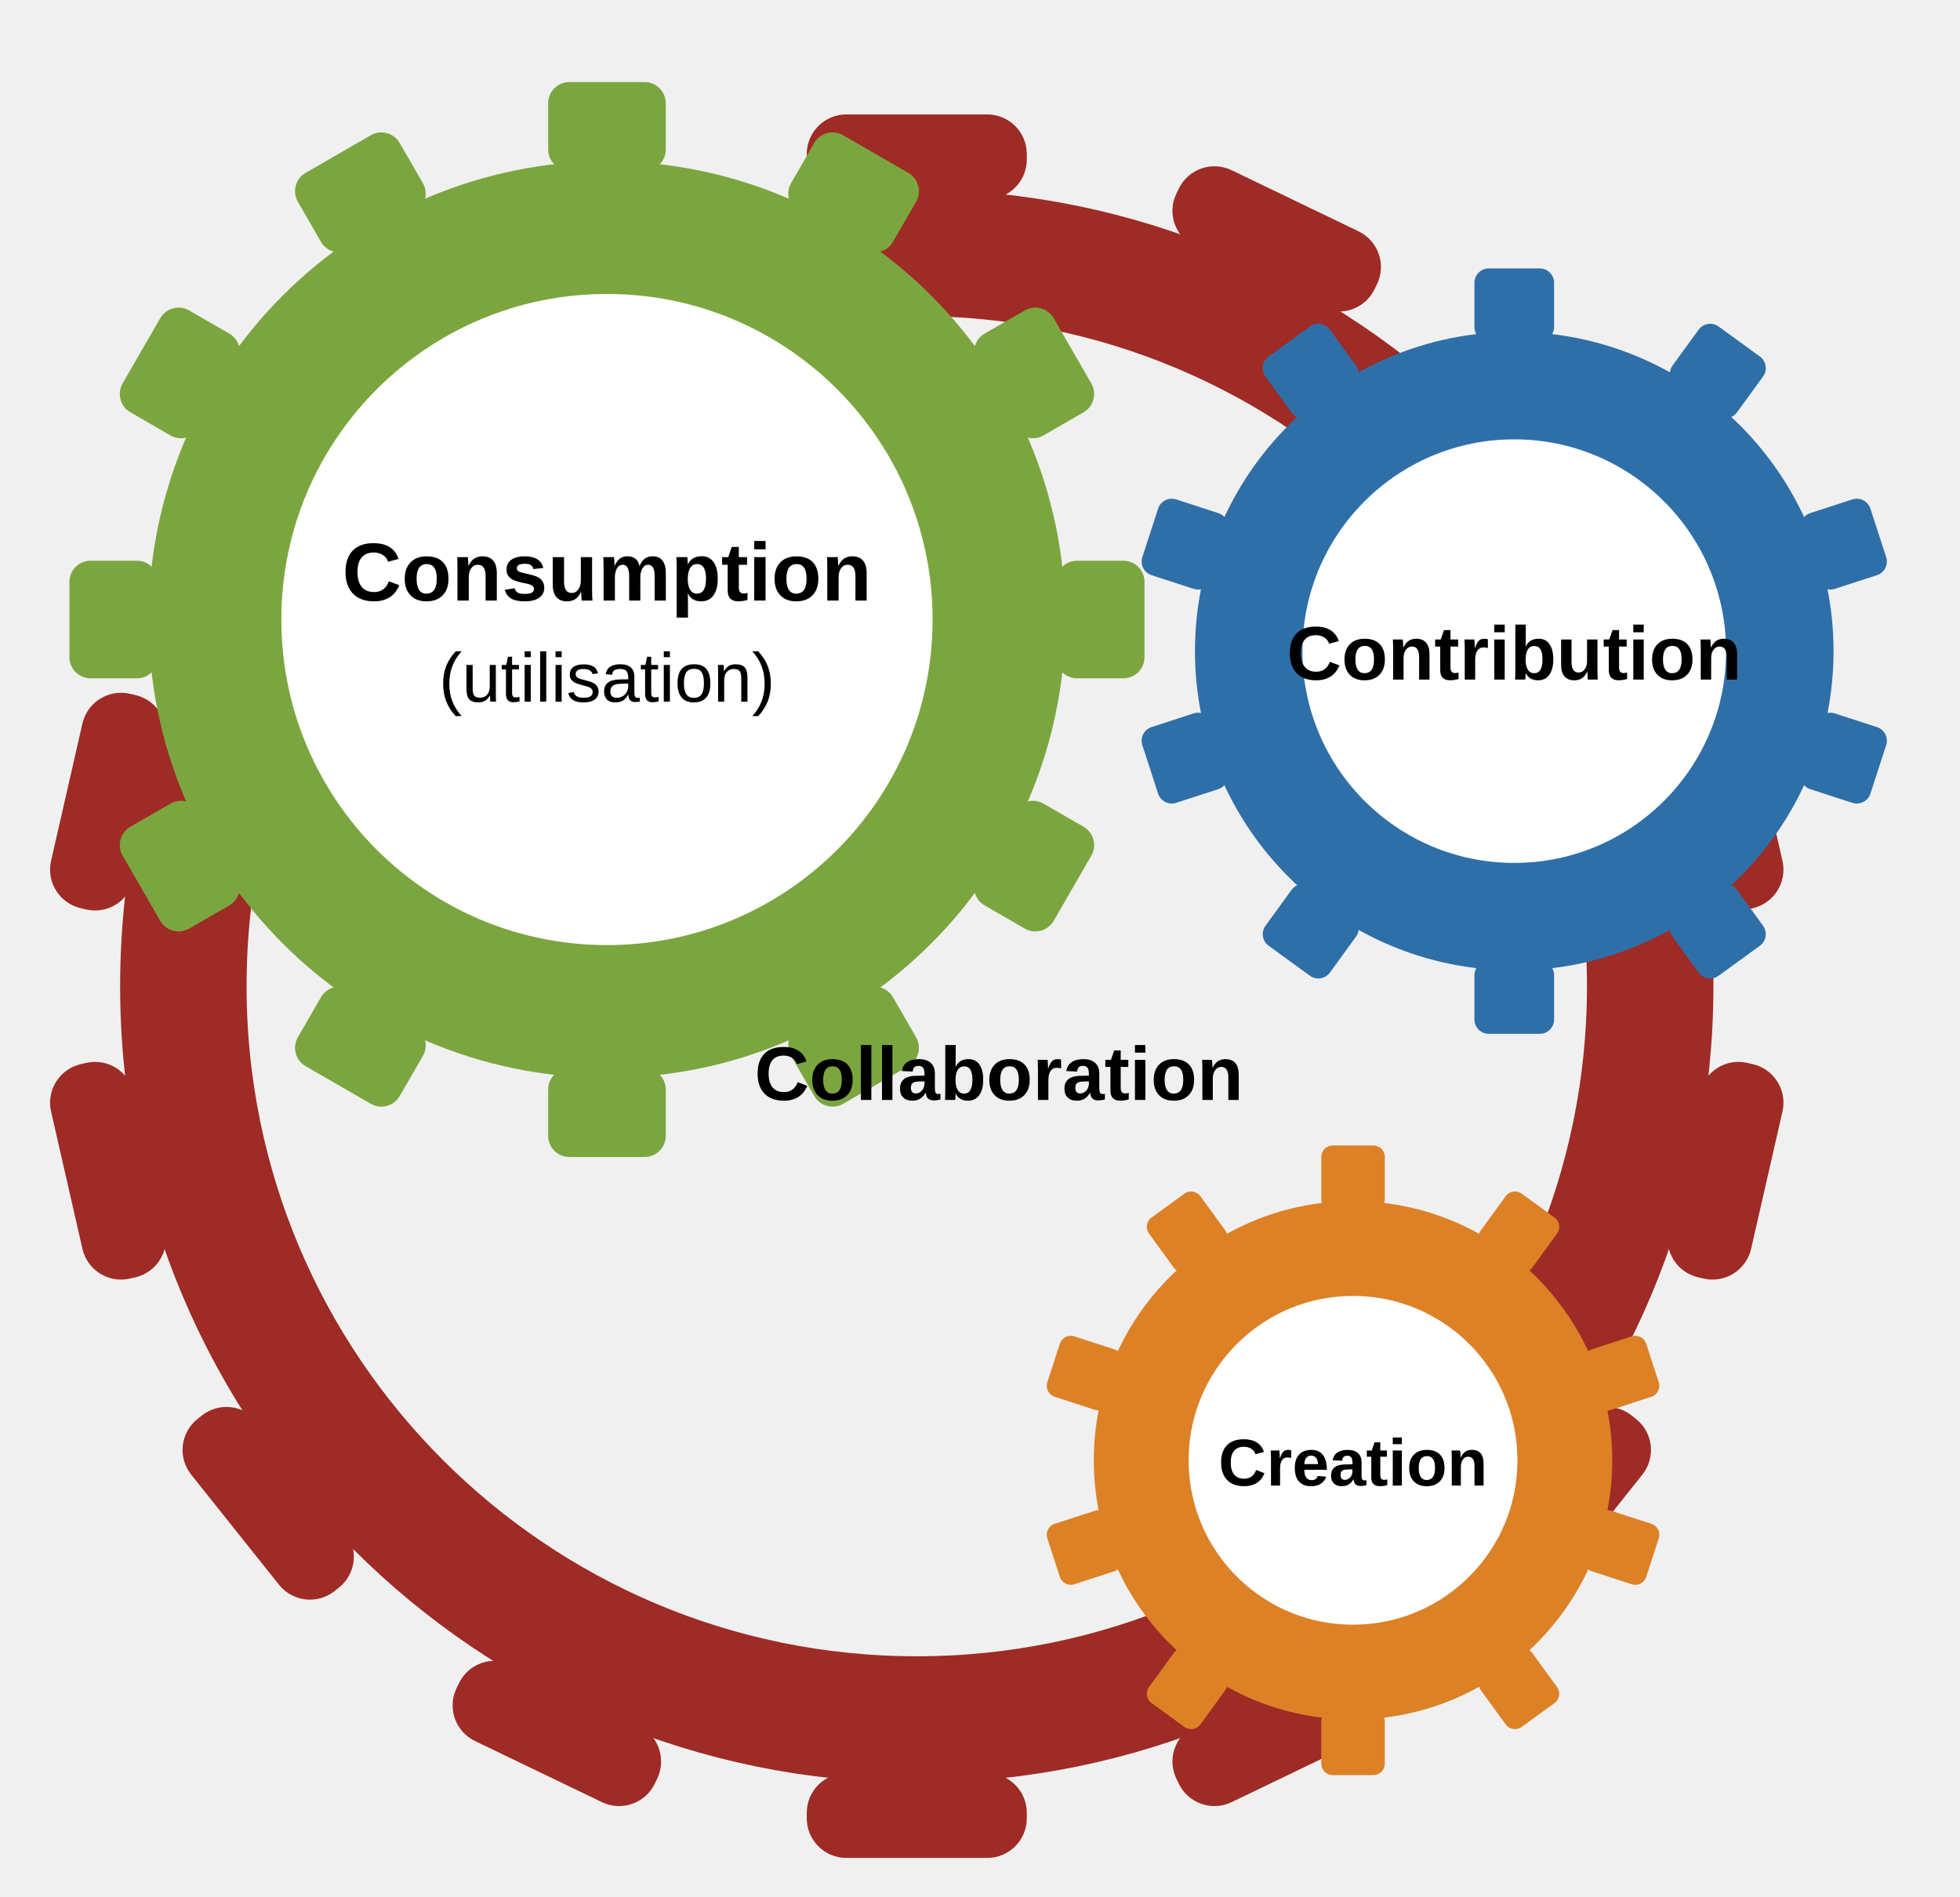
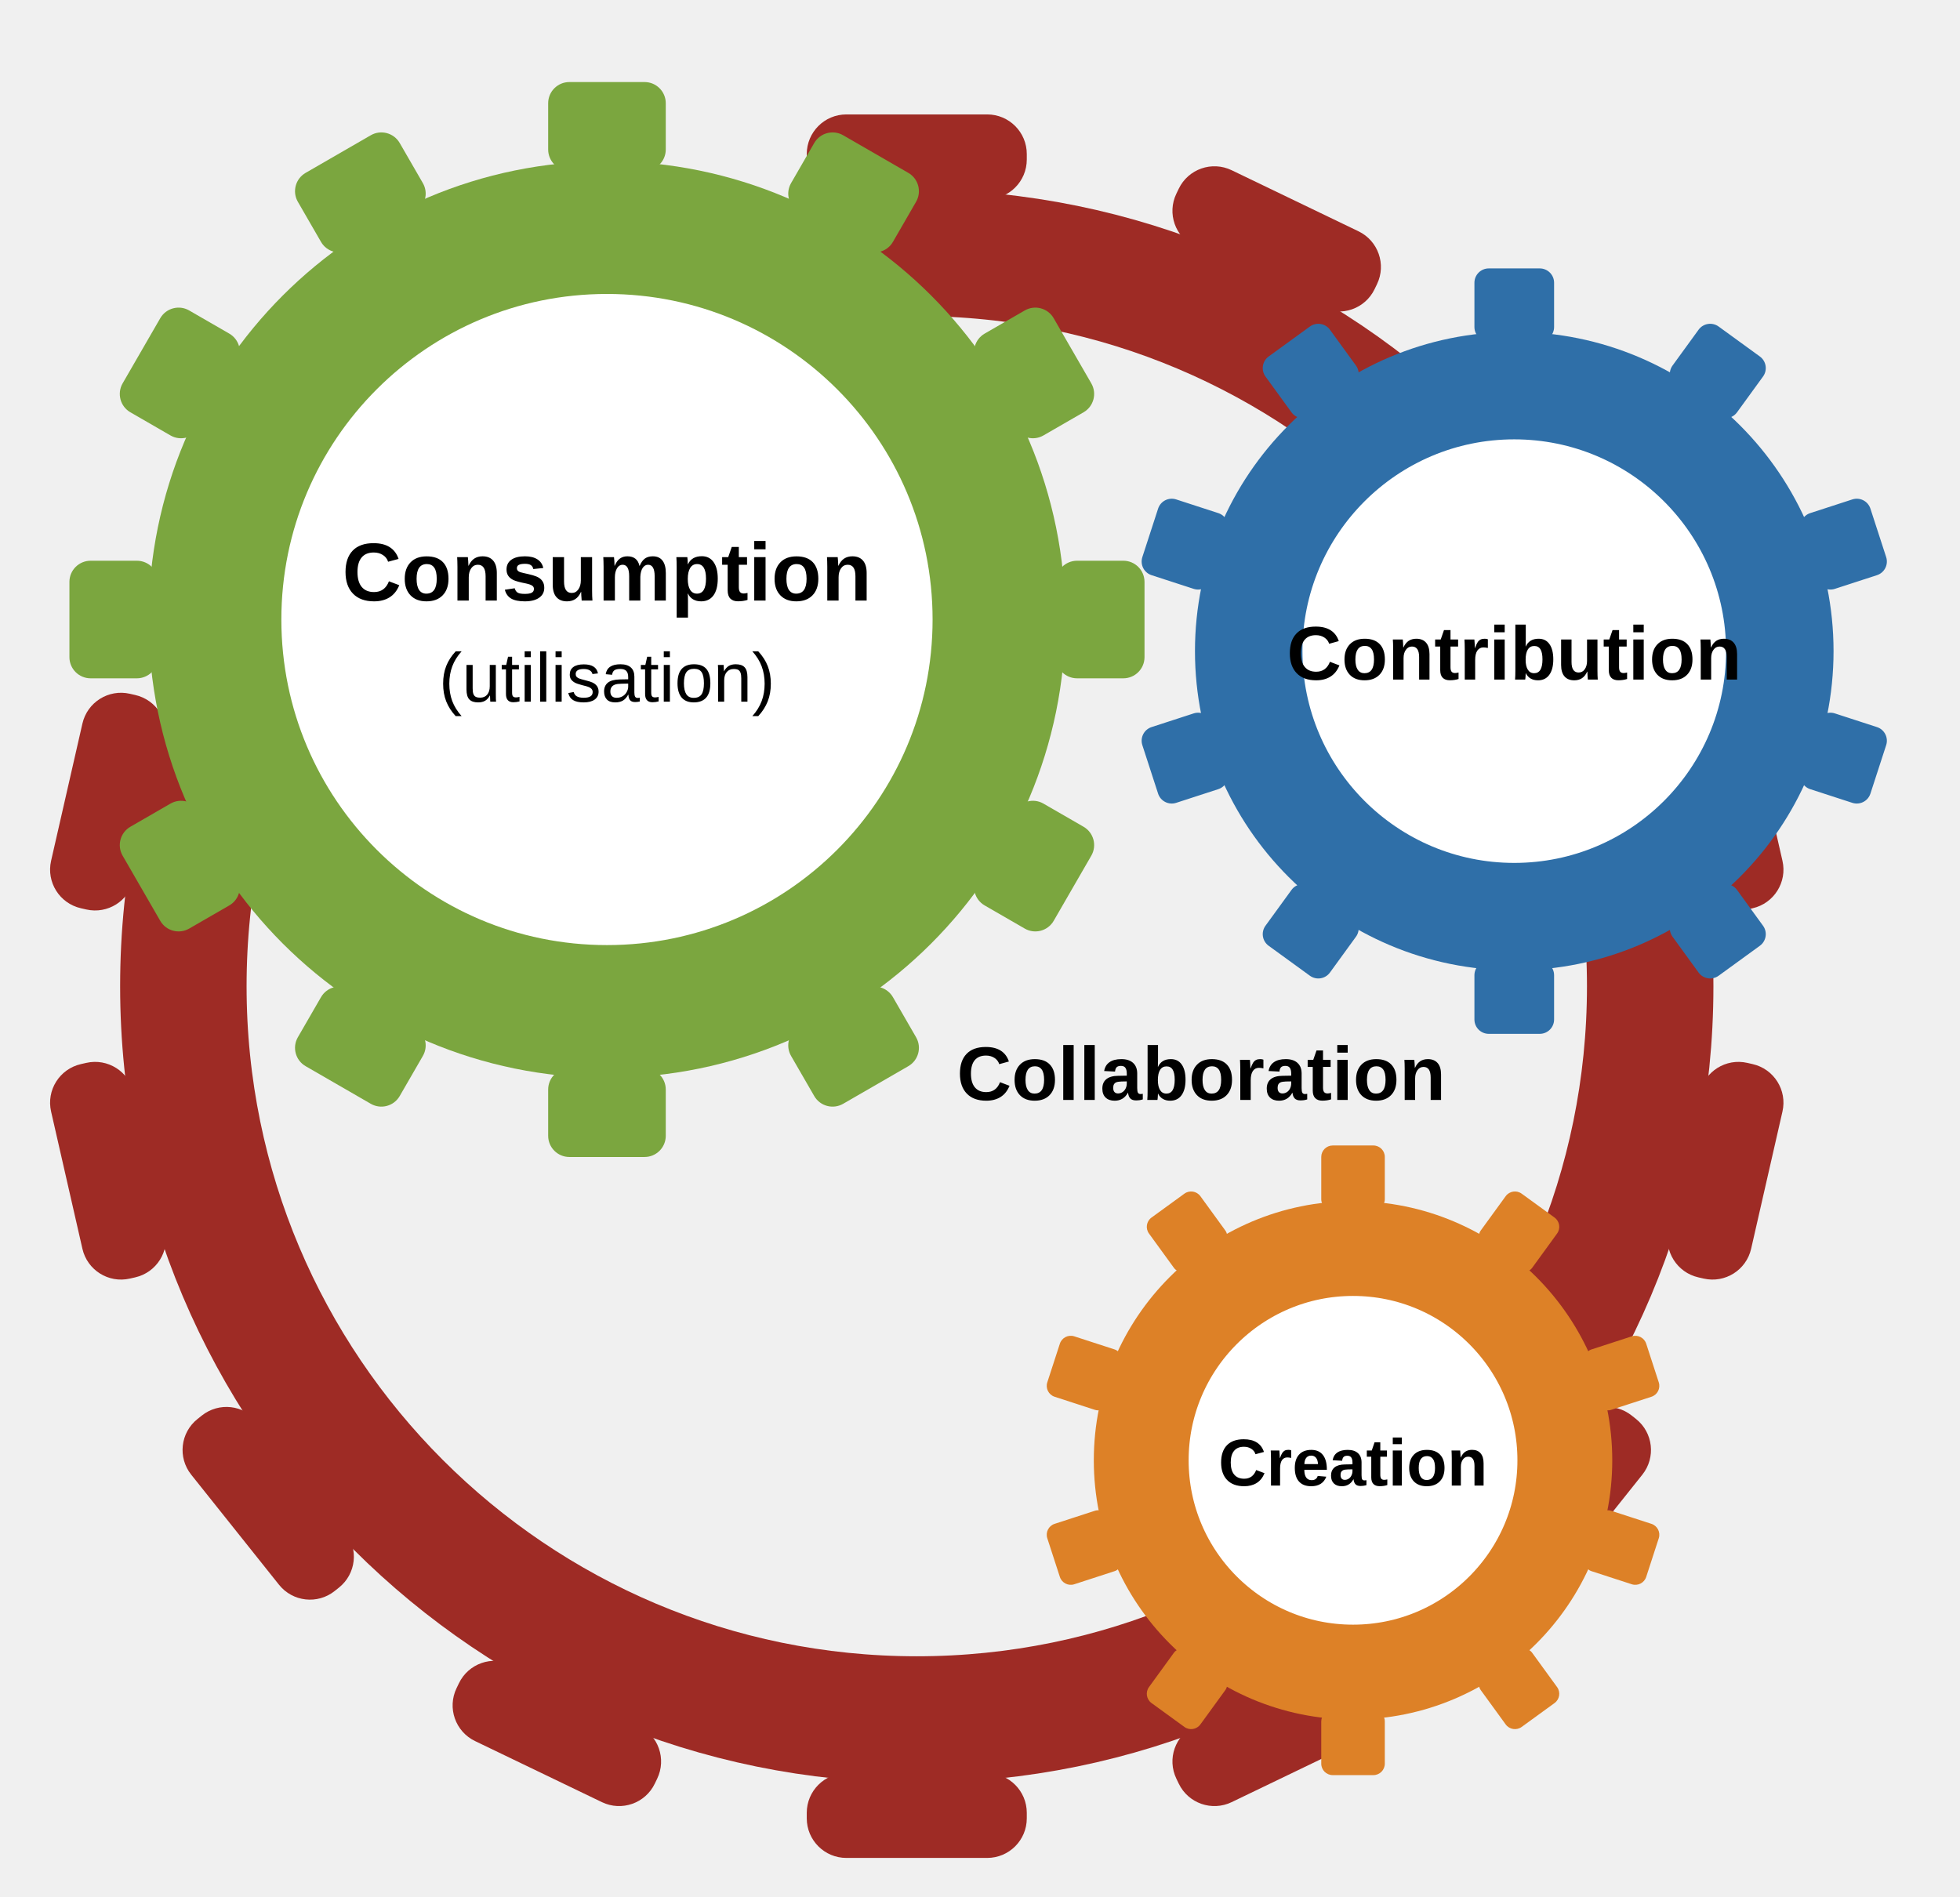
- <svg xmlns="http://www.w3.org/2000/svg" viewBox="0 0 620 600" width="620" height="600" role="img" aria-label="The four Cs: Consumption, Contribution, Collaboration, Creation">
+ <svg xmlns="http://www.w3.org/2000/svg" viewBox="0 0 620 600" width="620" height="600" role="img" aria-label="Les 4 C: Consumption, Contribution, Collaboration, Creation">
  <circle cx="290" cy="312" r="232" fill="none" stroke="#9e2b25" stroke-width="40" />
  <rect x="255.20" y="36.20" width="69.60" height="26.80" rx="12.53" fill="#9e2b25" transform="rotate(0.000 290 312)" />
  <rect x="255.20" y="36.20" width="69.60" height="26.80" rx="12.53" fill="#9e2b25" transform="rotate(25.714 290 312)" />
  <rect x="255.20" y="36.20" width="69.60" height="26.80" rx="12.53" fill="#9e2b25" transform="rotate(51.429 290 312)" />
  <rect x="255.20" y="36.20" width="69.60" height="26.80" rx="12.53" fill="#9e2b25" transform="rotate(77.143 290 312)" />
  <rect x="255.20" y="36.20" width="69.60" height="26.80" rx="12.53" fill="#9e2b25" transform="rotate(102.857 290 312)" />
  <rect x="255.20" y="36.20" width="69.60" height="26.80" rx="12.53" fill="#9e2b25" transform="rotate(128.571 290 312)" />
  <rect x="255.20" y="36.20" width="69.60" height="26.80" rx="12.53" fill="#9e2b25" transform="rotate(154.286 290 312)" />
  <rect x="255.20" y="36.20" width="69.60" height="26.80" rx="12.53" fill="#9e2b25" transform="rotate(180.000 290 312)" />
  <rect x="255.20" y="36.20" width="69.60" height="26.80" rx="12.53" fill="#9e2b25" transform="rotate(205.714 290 312)" />
  <rect x="255.20" y="36.20" width="69.60" height="26.80" rx="12.53" fill="#9e2b25" transform="rotate(231.429 290 312)" />
  <rect x="255.20" y="36.20" width="69.60" height="26.80" rx="12.53" fill="#9e2b25" transform="rotate(257.143 290 312)" />
  <rect x="255.20" y="36.20" width="69.60" height="26.80" rx="12.53" fill="#9e2b25" transform="rotate(282.857 290 312)" />
  <rect x="255.20" y="36.20" width="69.60" height="26.80" rx="12.53" fill="#9e2b25" transform="rotate(308.571 290 312)" />
  <rect x="255.20" y="36.20" width="69.60" height="26.80" rx="12.53" fill="#9e2b25" transform="rotate(334.286 290 312)" />
  <circle cx="192" cy="196" r="124" fill="#ffffff" stroke="#7ba63f" stroke-width="42" />
  <rect x="173.40" y="25.96" width="37.20" height="28.04" rx="6.70" fill="#7ba63f" transform="rotate(0.000 192 196)" />
  <rect x="173.40" y="25.96" width="37.20" height="28.04" rx="6.70" fill="#7ba63f" transform="rotate(30.000 192 196)" />
  <rect x="173.40" y="25.96" width="37.20" height="28.04" rx="6.70" fill="#7ba63f" transform="rotate(60.000 192 196)" />
  <rect x="173.40" y="25.96" width="37.20" height="28.04" rx="6.70" fill="#7ba63f" transform="rotate(90.000 192 196)" />
  <rect x="173.40" y="25.96" width="37.20" height="28.04" rx="6.70" fill="#7ba63f" transform="rotate(120.000 192 196)" />
  <rect x="173.40" y="25.96" width="37.20" height="28.04" rx="6.70" fill="#7ba63f" transform="rotate(150.000 192 196)" />
  <rect x="173.40" y="25.96" width="37.20" height="28.04" rx="6.70" fill="#7ba63f" transform="rotate(180.000 192 196)" />
  <rect x="173.40" y="25.96" width="37.20" height="28.04" rx="6.70" fill="#7ba63f" transform="rotate(210.000 192 196)" />
  <rect x="173.40" y="25.96" width="37.20" height="28.04" rx="6.70" fill="#7ba63f" transform="rotate(240.000 192 196)" />
  <rect x="173.40" y="25.96" width="37.20" height="28.04" rx="6.70" fill="#7ba63f" transform="rotate(270.000 192 196)" />
  <rect x="173.40" y="25.96" width="37.20" height="28.04" rx="6.70" fill="#7ba63f" transform="rotate(300.000 192 196)" />
  <rect x="173.40" y="25.96" width="37.20" height="28.04" rx="6.70" fill="#7ba63f" transform="rotate(330.000 192 196)" />
  <circle cx="479" cy="206" r="84" fill="#ffffff" stroke="#2f6fa8" stroke-width="34" />
  <rect x="466.40" y="84.92" width="25.20" height="23.08" rx="4.54" fill="#2f6fa8" transform="rotate(0.000 479 206)" />
  <rect x="466.40" y="84.92" width="25.20" height="23.08" rx="4.54" fill="#2f6fa8" transform="rotate(36.000 479 206)" />
  <rect x="466.40" y="84.92" width="25.20" height="23.08" rx="4.54" fill="#2f6fa8" transform="rotate(72.000 479 206)" />
  <rect x="466.40" y="84.92" width="25.20" height="23.08" rx="4.54" fill="#2f6fa8" transform="rotate(108.000 479 206)" />
  <rect x="466.40" y="84.92" width="25.20" height="23.08" rx="4.54" fill="#2f6fa8" transform="rotate(144.000 479 206)" />
  <rect x="466.40" y="84.92" width="25.20" height="23.08" rx="4.54" fill="#2f6fa8" transform="rotate(180.000 479 206)" />
  <rect x="466.40" y="84.92" width="25.20" height="23.08" rx="4.54" fill="#2f6fa8" transform="rotate(216.000 479 206)" />
  <rect x="466.40" y="84.92" width="25.20" height="23.08" rx="4.54" fill="#2f6fa8" transform="rotate(252.000 479 206)" />
  <rect x="466.40" y="84.92" width="25.20" height="23.08" rx="4.54" fill="#2f6fa8" transform="rotate(288.000 479 206)" />
  <rect x="466.40" y="84.92" width="25.20" height="23.08" rx="4.54" fill="#2f6fa8" transform="rotate(324.000 479 206)" />
  <circle cx="428" cy="462" r="67" fill="#ffffff" stroke="#dd8127" stroke-width="30" />
  <rect x="417.95" y="362.40" width="20.10" height="20.60" rx="3.62" fill="#dd8127" transform="rotate(0.000 428 462)" />
  <rect x="417.95" y="362.40" width="20.10" height="20.60" rx="3.62" fill="#dd8127" transform="rotate(36.000 428 462)" />
  <rect x="417.95" y="362.40" width="20.10" height="20.60" rx="3.62" fill="#dd8127" transform="rotate(72.000 428 462)" />
  <rect x="417.95" y="362.40" width="20.10" height="20.60" rx="3.62" fill="#dd8127" transform="rotate(108.000 428 462)" />
  <rect x="417.95" y="362.40" width="20.10" height="20.60" rx="3.62" fill="#dd8127" transform="rotate(144.000 428 462)" />
  <rect x="417.95" y="362.40" width="20.10" height="20.60" rx="3.62" fill="#dd8127" transform="rotate(180.000 428 462)" />
  <rect x="417.95" y="362.40" width="20.10" height="20.60" rx="3.62" fill="#dd8127" transform="rotate(216.000 428 462)" />
  <rect x="417.95" y="362.40" width="20.10" height="20.60" rx="3.62" fill="#dd8127" transform="rotate(252.000 428 462)" />
  <rect x="417.95" y="362.40" width="20.10" height="20.60" rx="3.62" fill="#dd8127" transform="rotate(288.000 428 462)" />
  <rect x="417.95" y="362.40" width="20.10" height="20.60" rx="3.62" fill="#dd8127" transform="rotate(324.000 428 462)" />
  <text x="192" y="190" text-anchor="middle" font-family="Liberation Sans, Helvetica, Arial, sans-serif" font-size="26" font-weight="bold" fill="#000000">Consumption</text>
  <text x="192" y="222" text-anchor="middle" font-family="Liberation Sans, Helvetica, Arial, sans-serif" font-size="22" fill="#000000">(utilisation)</text>
  <text x="479" y="215" text-anchor="middle" font-family="Liberation Sans, Helvetica, Arial, sans-serif" font-size="24" font-weight="bold" fill="#000000">Contribution</text>
  <text x="428" y="470" text-anchor="middle" font-family="Liberation Sans, Helvetica, Arial, sans-serif" font-size="21" font-weight="bold" fill="#000000">Creation</text>
-   <text x="316" y="348" text-anchor="middle" font-family="Liberation Sans, Helvetica, Arial, sans-serif" font-size="24" font-weight="bold" fill="#000000">Collaboration</text>
+   <text x="380" y="348" text-anchor="middle" font-family="Liberation Sans, Helvetica, Arial, sans-serif" font-size="24" font-weight="bold" fill="#000000">Collaboration</text>
</svg>
